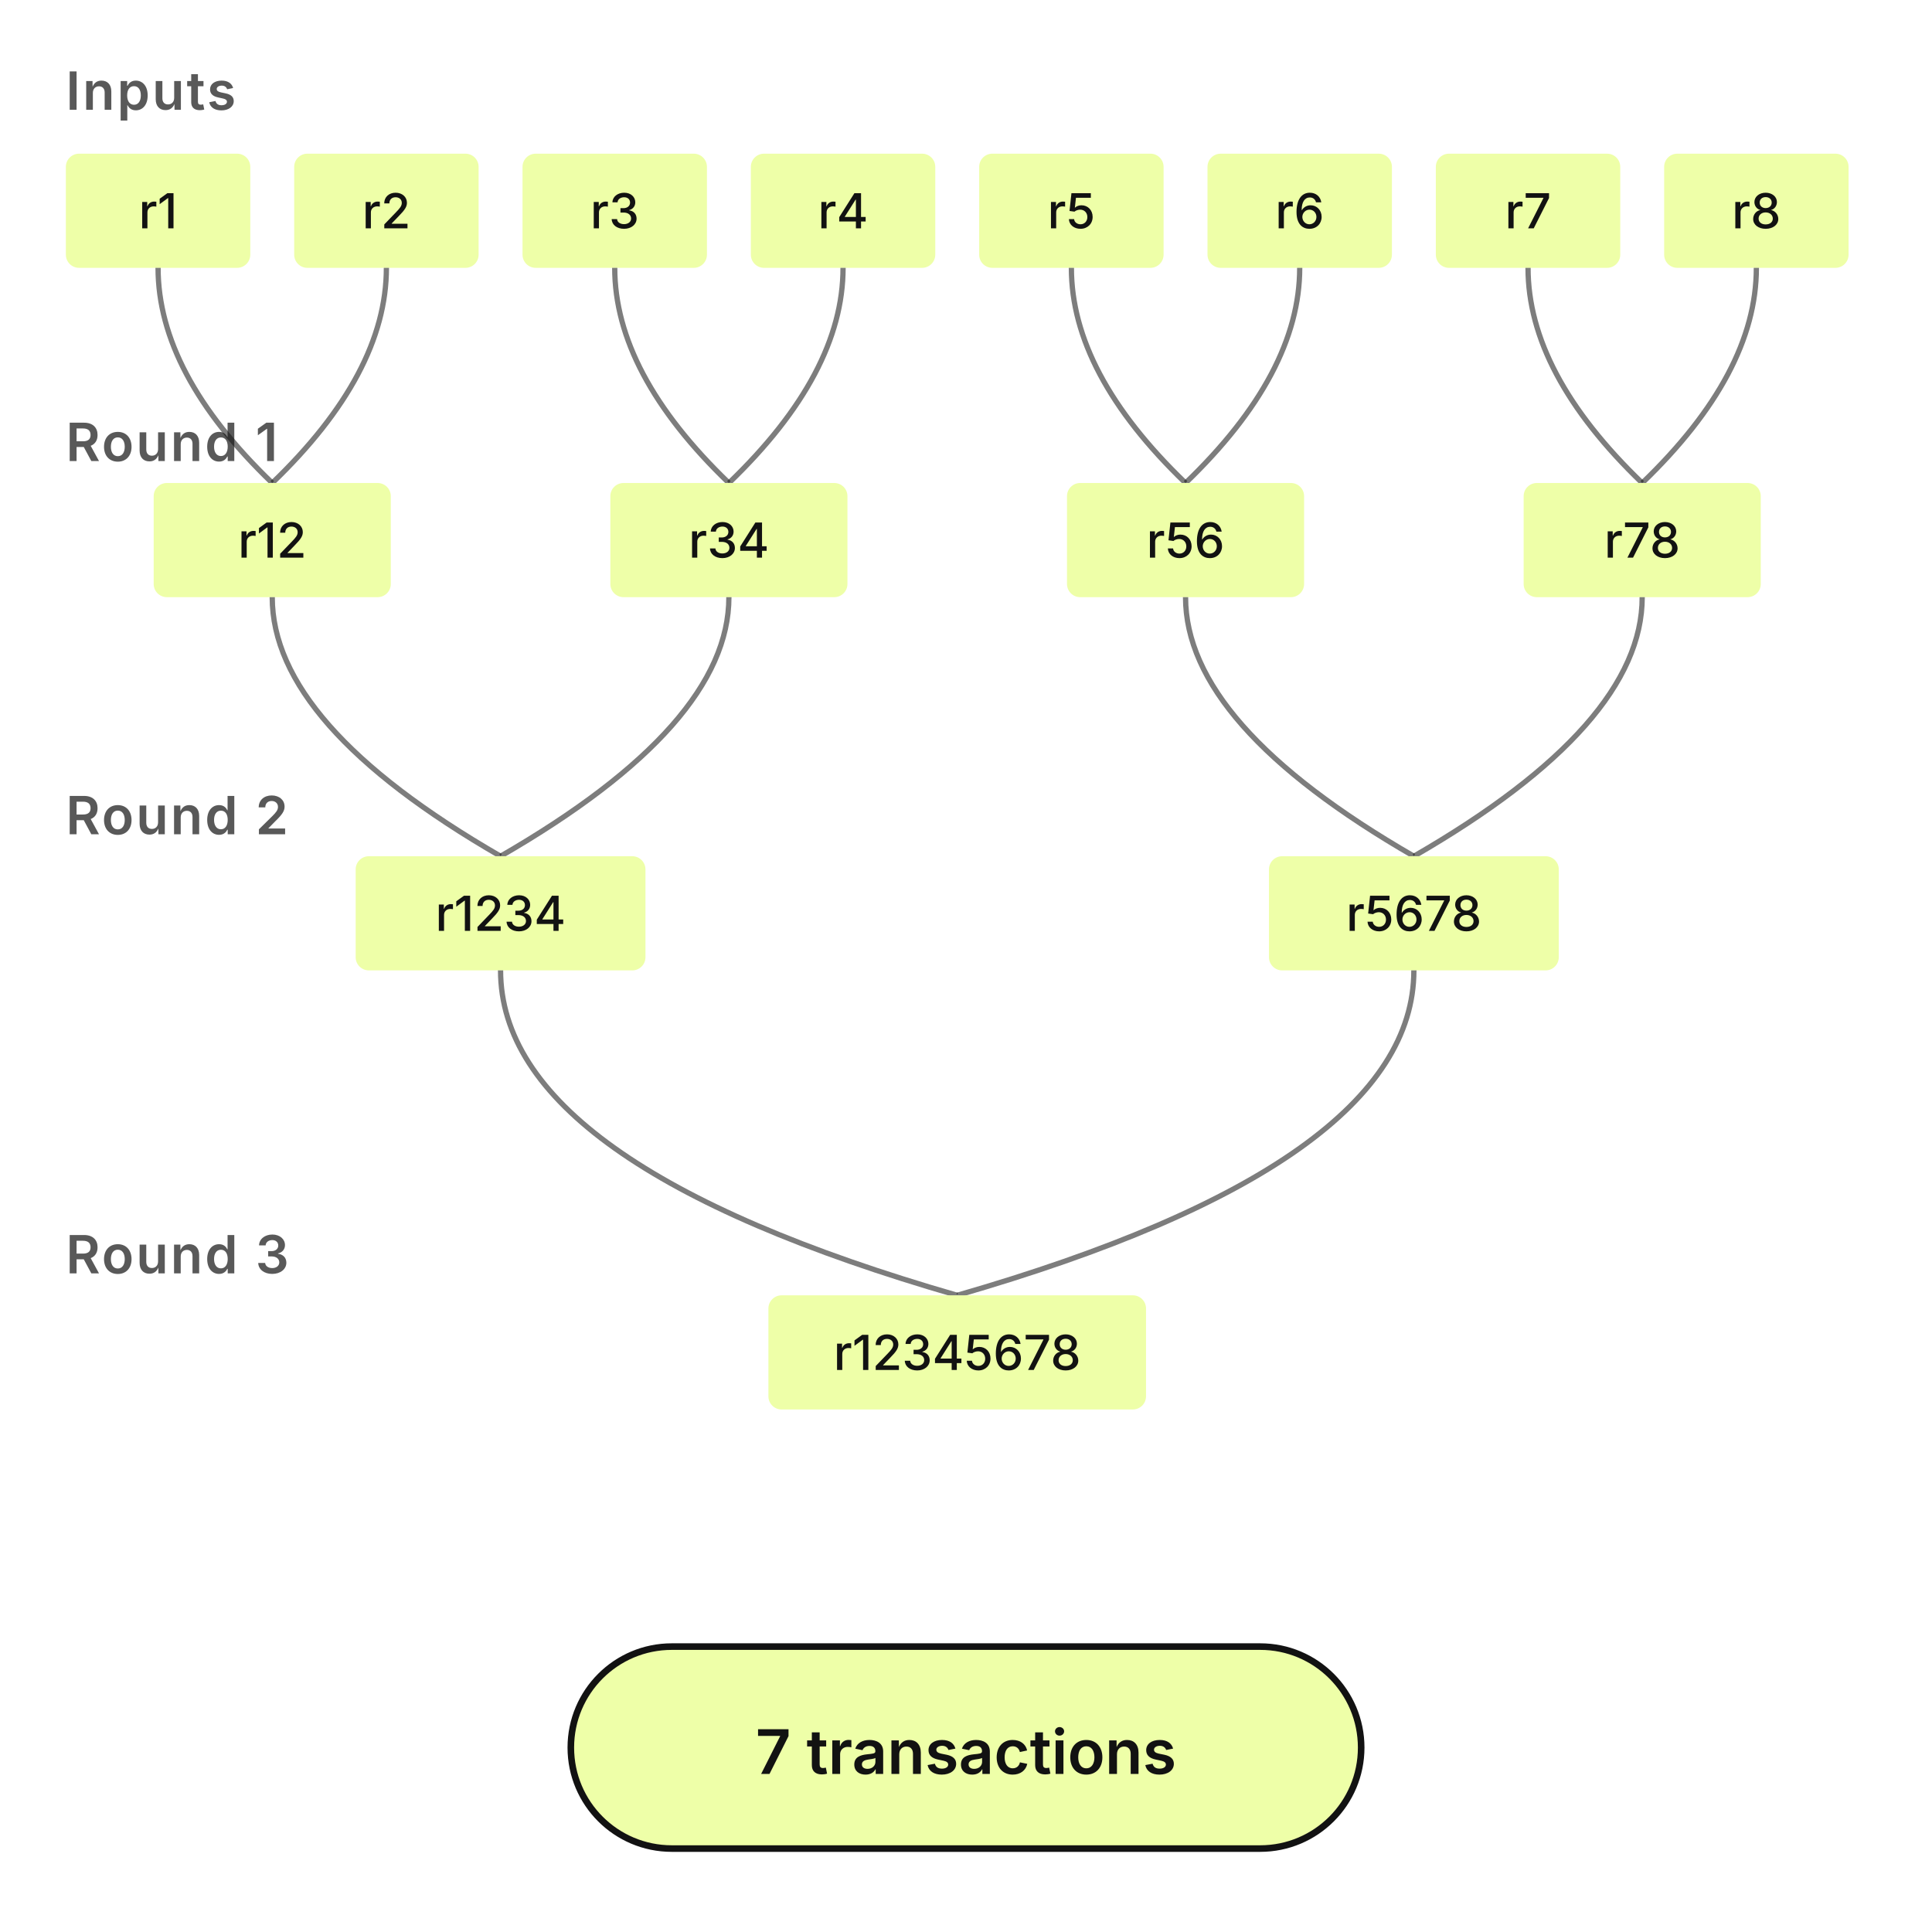
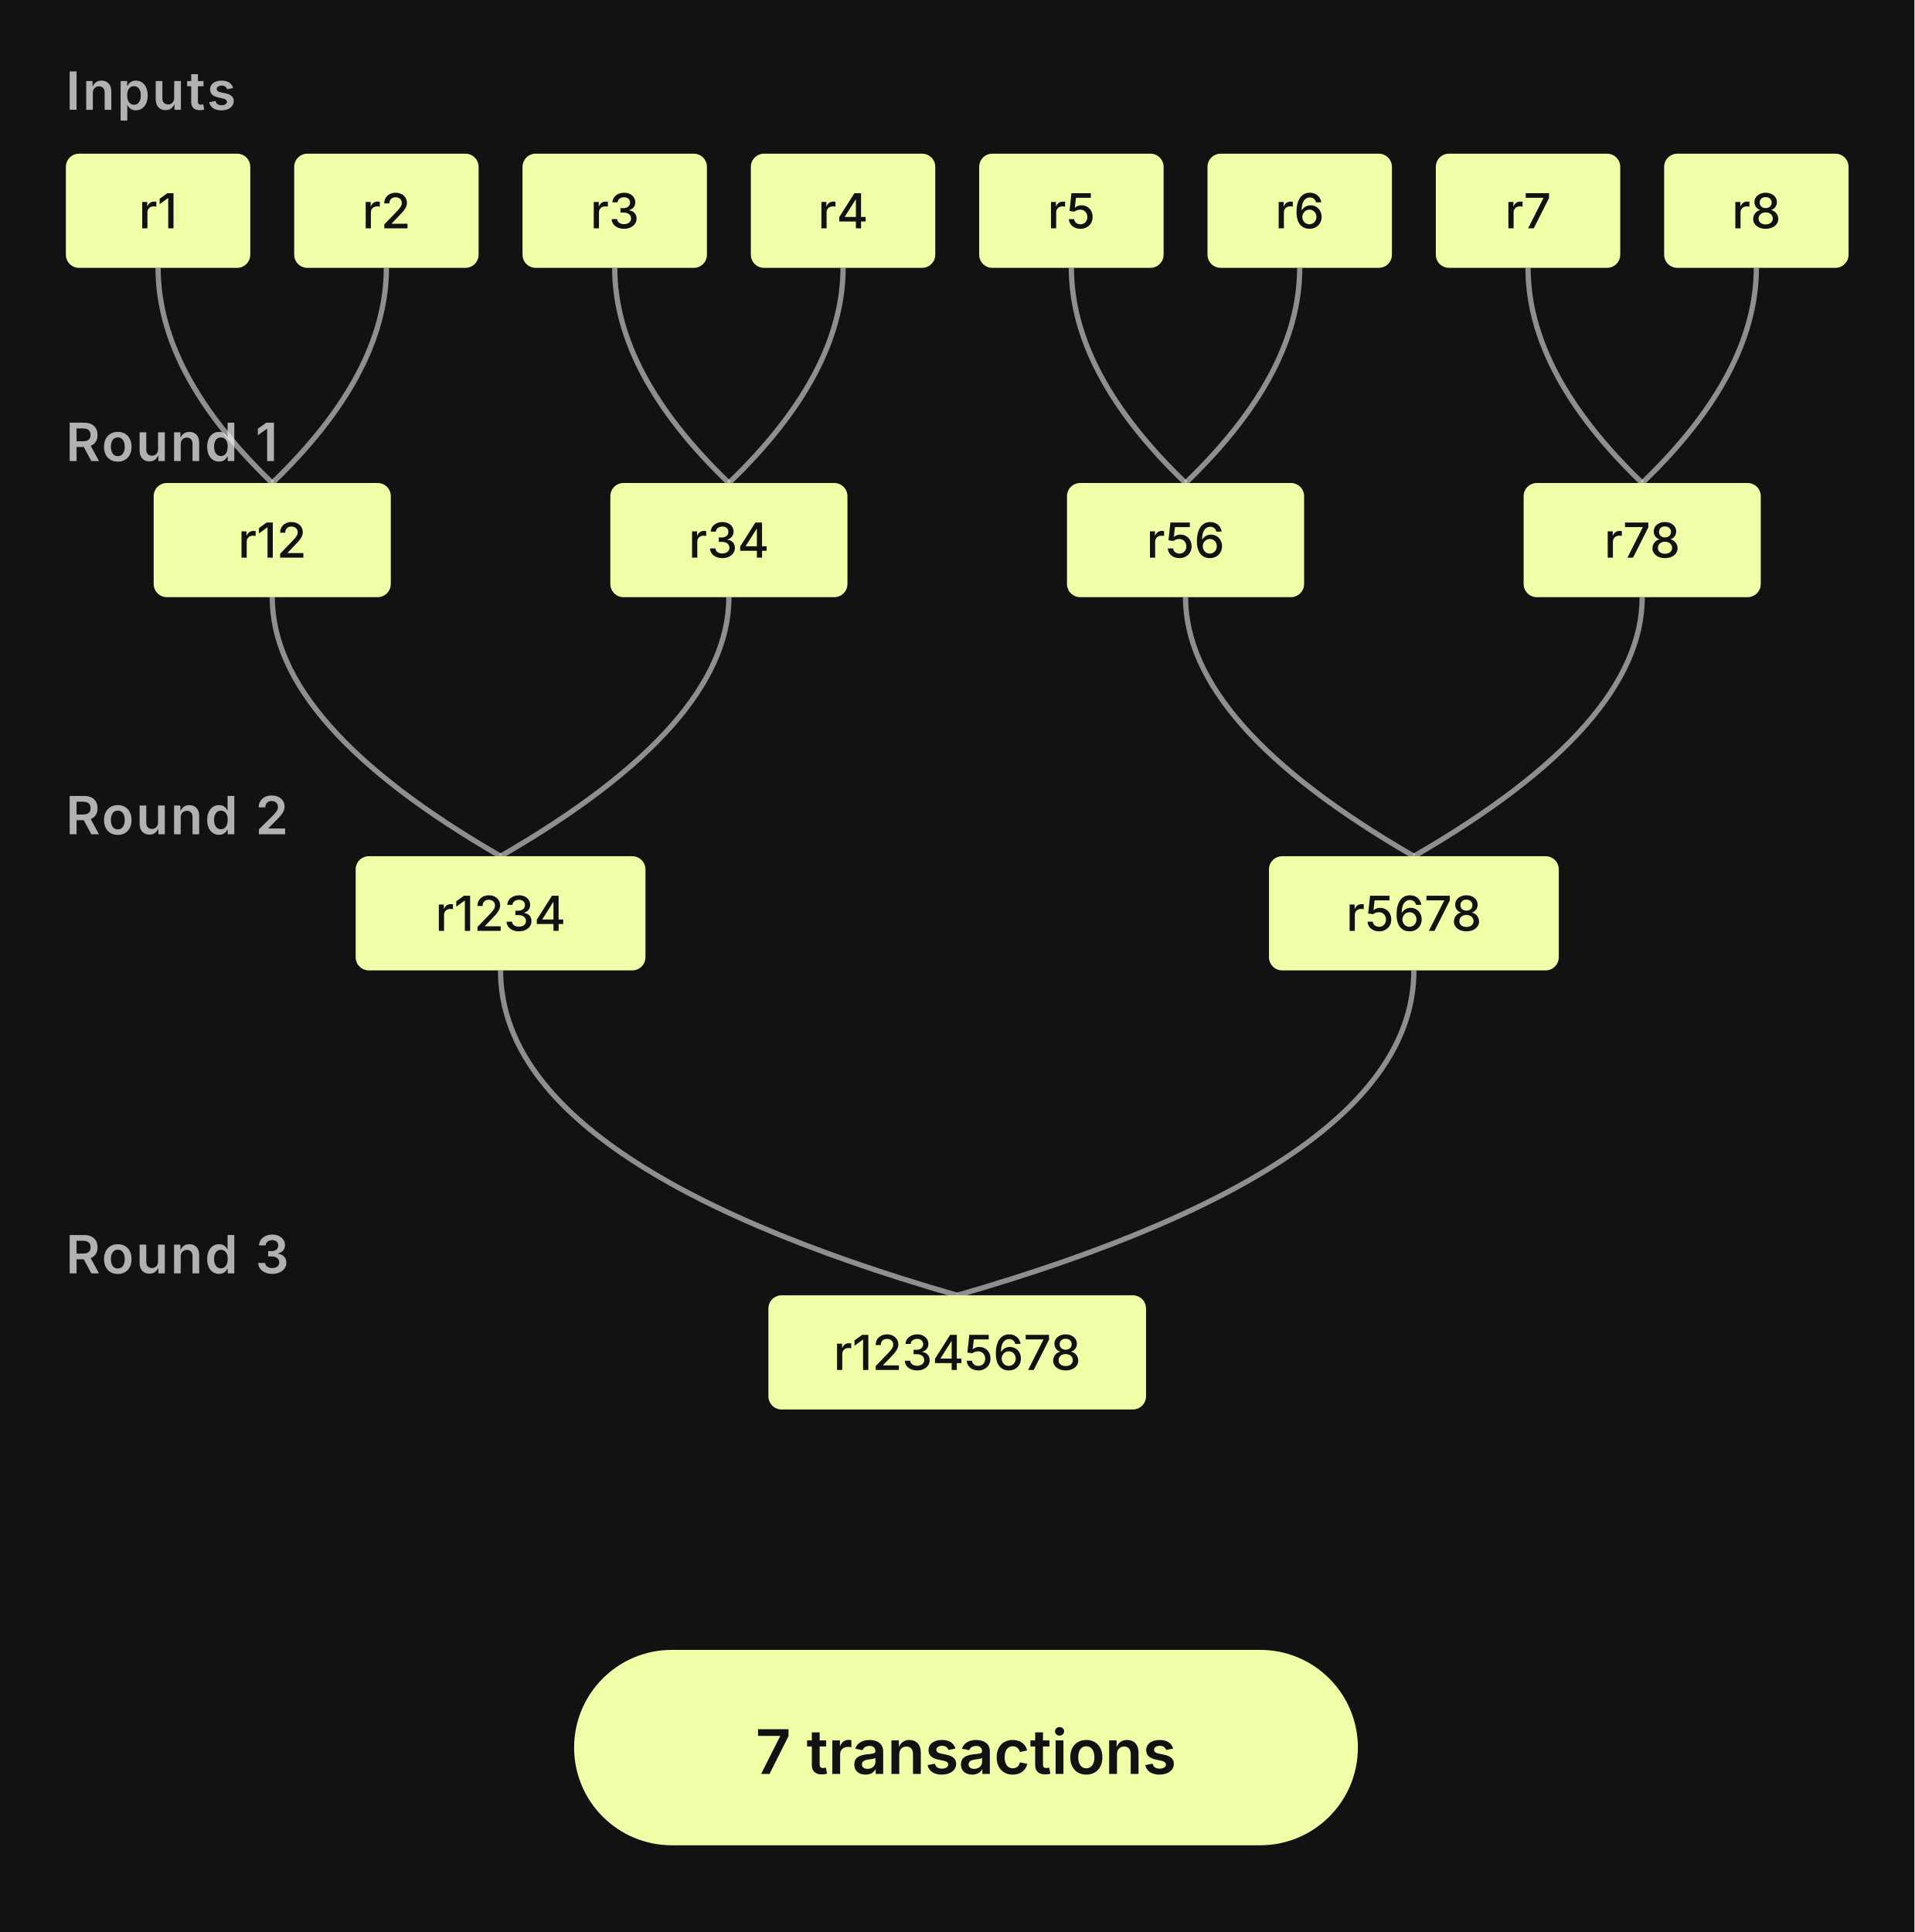
<svg xmlns="http://www.w3.org/2000/svg" viewBox="0 30 436 440" font-family="'Aleo Sans', Aleo, Inter, ui-sans-serif, system-ui, -apple-system, sans-serif">
  <style>
-     .round-label { fill: #121212; font-size: 12px; font-weight: 600; text-transform: uppercase; letter-spacing: 0.5px; opacity: 0.7; }
+     .round-label { fill: #F5F5F5; font-size: 12px; font-weight: 600; text-transform: uppercase; letter-spacing: 0.5px; opacity: 0.7; }
    .record-text { fill: #121212; font-size: 11px; font-weight: 500; }
    .badge-text { fill: #121212; font-size: 14px; font-weight: 600; }
    .seq-record { fill: #EEFFA8; }
    .seq-badge { fill: #EEFFA8; stroke: #121212; stroke-width: 1.5; }
-     .arrow-seq { stroke: #121212; fill: none; stroke-width: 1.2; opacity: 0.55; }
-     @media (prefers-color-scheme: dark) {
-       .round-label { fill: #F5F5F5; opacity: 0.7; }
-       .arrow-seq { stroke: #E3E3E3; opacity: 0.6; }
-     }
+     .arrow-seq { stroke: #E3E3E3; fill: none; stroke-width: 1.2; opacity: 0.6; }
  </style>
+   <rect x="0" y="30" width="436" height="440" fill="#121212" />
  <g transform="translate(-25,-25)">
    <text x="40" y="80" class="round-label">Inputs</text>
    <g>
      <rect x="40" y="90" width="42" height="26" rx="3" class="seq-record" />
      <text x="61" y="107" text-anchor="middle" class="record-text">r1</text>
      <rect x="92" y="90" width="42" height="26" rx="3" class="seq-record" />
      <text x="113" y="107" text-anchor="middle" class="record-text">r2</text>
      <rect x="144" y="90" width="42" height="26" rx="3" class="seq-record" />
      <text x="165" y="107" text-anchor="middle" class="record-text">r3</text>
      <rect x="196" y="90" width="42" height="26" rx="3" class="seq-record" />
      <text x="217" y="107" text-anchor="middle" class="record-text">r4</text>
      <rect x="248" y="90" width="42" height="26" rx="3" class="seq-record" />
      <text x="269" y="107" text-anchor="middle" class="record-text">r5</text>
      <rect x="300" y="90" width="42" height="26" rx="3" class="seq-record" />
      <text x="321" y="107" text-anchor="middle" class="record-text">r6</text>
      <rect x="352" y="90" width="42" height="26" rx="3" class="seq-record" />
      <text x="373" y="107" text-anchor="middle" class="record-text">r7</text>
      <rect x="404" y="90" width="42" height="26" rx="3" class="seq-record" />
      <text x="425" y="107" text-anchor="middle" class="record-text">r8</text>
    </g>
    <path d="M 61 116 Q 61 140 87 165" class="arrow-seq" />
    <path d="M 113 116 Q 113 140 87 165" class="arrow-seq" />
    <path d="M 165 116 Q 165 140 191 165" class="arrow-seq" />
    <path d="M 217 116 Q 217 140 191 165" class="arrow-seq" />
    <path d="M 269 116 Q 269 140 295 165" class="arrow-seq" />
    <path d="M 321 116 Q 321 140 295 165" class="arrow-seq" />
    <path d="M 373 116 Q 373 140 399 165" class="arrow-seq" />
    <path d="M 425 116 Q 425 140 399 165" class="arrow-seq" />
    <text x="40" y="160" class="round-label">Round 1</text>
    <rect x="60" y="165" width="54" height="26" rx="3" class="seq-record" />
    <text x="87" y="182" text-anchor="middle" class="record-text">r12</text>
    <rect x="164" y="165" width="54" height="26" rx="3" class="seq-record" />
    <text x="191" y="182" text-anchor="middle" class="record-text">r34</text>
    <rect x="268" y="165" width="54" height="26" rx="3" class="seq-record" />
    <text x="295" y="182" text-anchor="middle" class="record-text">r56</text>
    <rect x="372" y="165" width="54" height="26" rx="3" class="seq-record" />
    <text x="399" y="182" text-anchor="middle" class="record-text">r78</text>
    <path d="M 87  191 Q 87  220 139 250" class="arrow-seq" />
    <path d="M 191 191 Q 191 220 139 250" class="arrow-seq" />
    <path d="M 295 191 Q 295 220 347 250" class="arrow-seq" />
    <path d="M 399 191 Q 399 220 347 250" class="arrow-seq" />
    <text x="40" y="245" class="round-label">Round 2</text>
    <rect x="106" y="250" width="66" height="26" rx="3" class="seq-record" />
    <text x="139" y="267" text-anchor="middle" class="record-text">r1234</text>
    <rect x="314" y="250" width="66" height="26" rx="3" class="seq-record" />
    <text x="347" y="267" text-anchor="middle" class="record-text">r5678</text>
    <path d="M 139 276 Q 139 320 243 350" class="arrow-seq" />
    <path d="M 347 276 Q 347 320 243 350" class="arrow-seq" />
    <text x="40" y="345" class="round-label">Round 3</text>
    <rect x="200" y="350" width="86" height="26" rx="3" class="seq-record" />
    <text x="243" y="367" text-anchor="middle" class="record-text">r12345678</text>
    <rect x="155" y="430" width="180" height="46" rx="23" class="seq-badge" />
    <text x="245" y="459" text-anchor="middle" class="badge-text">7 transactions</text>
  </g>
</svg>
